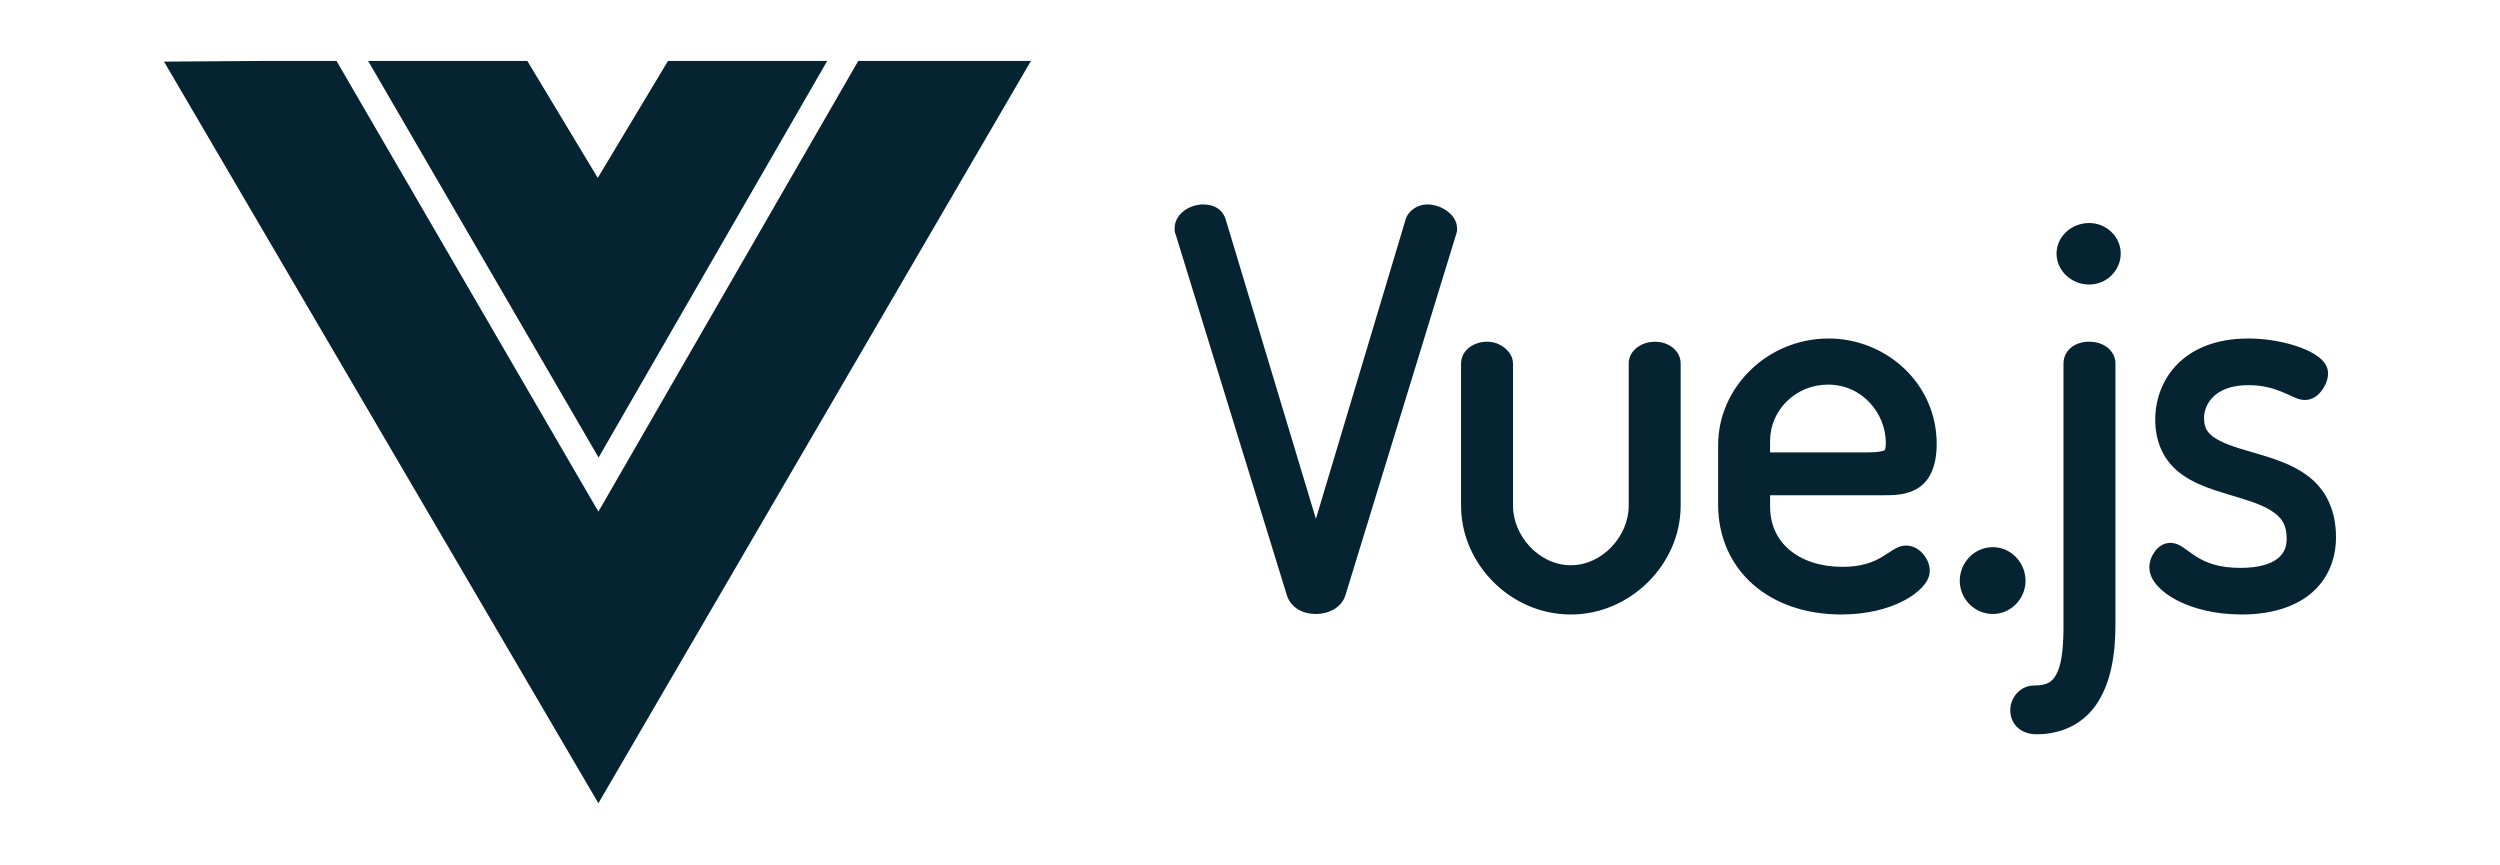
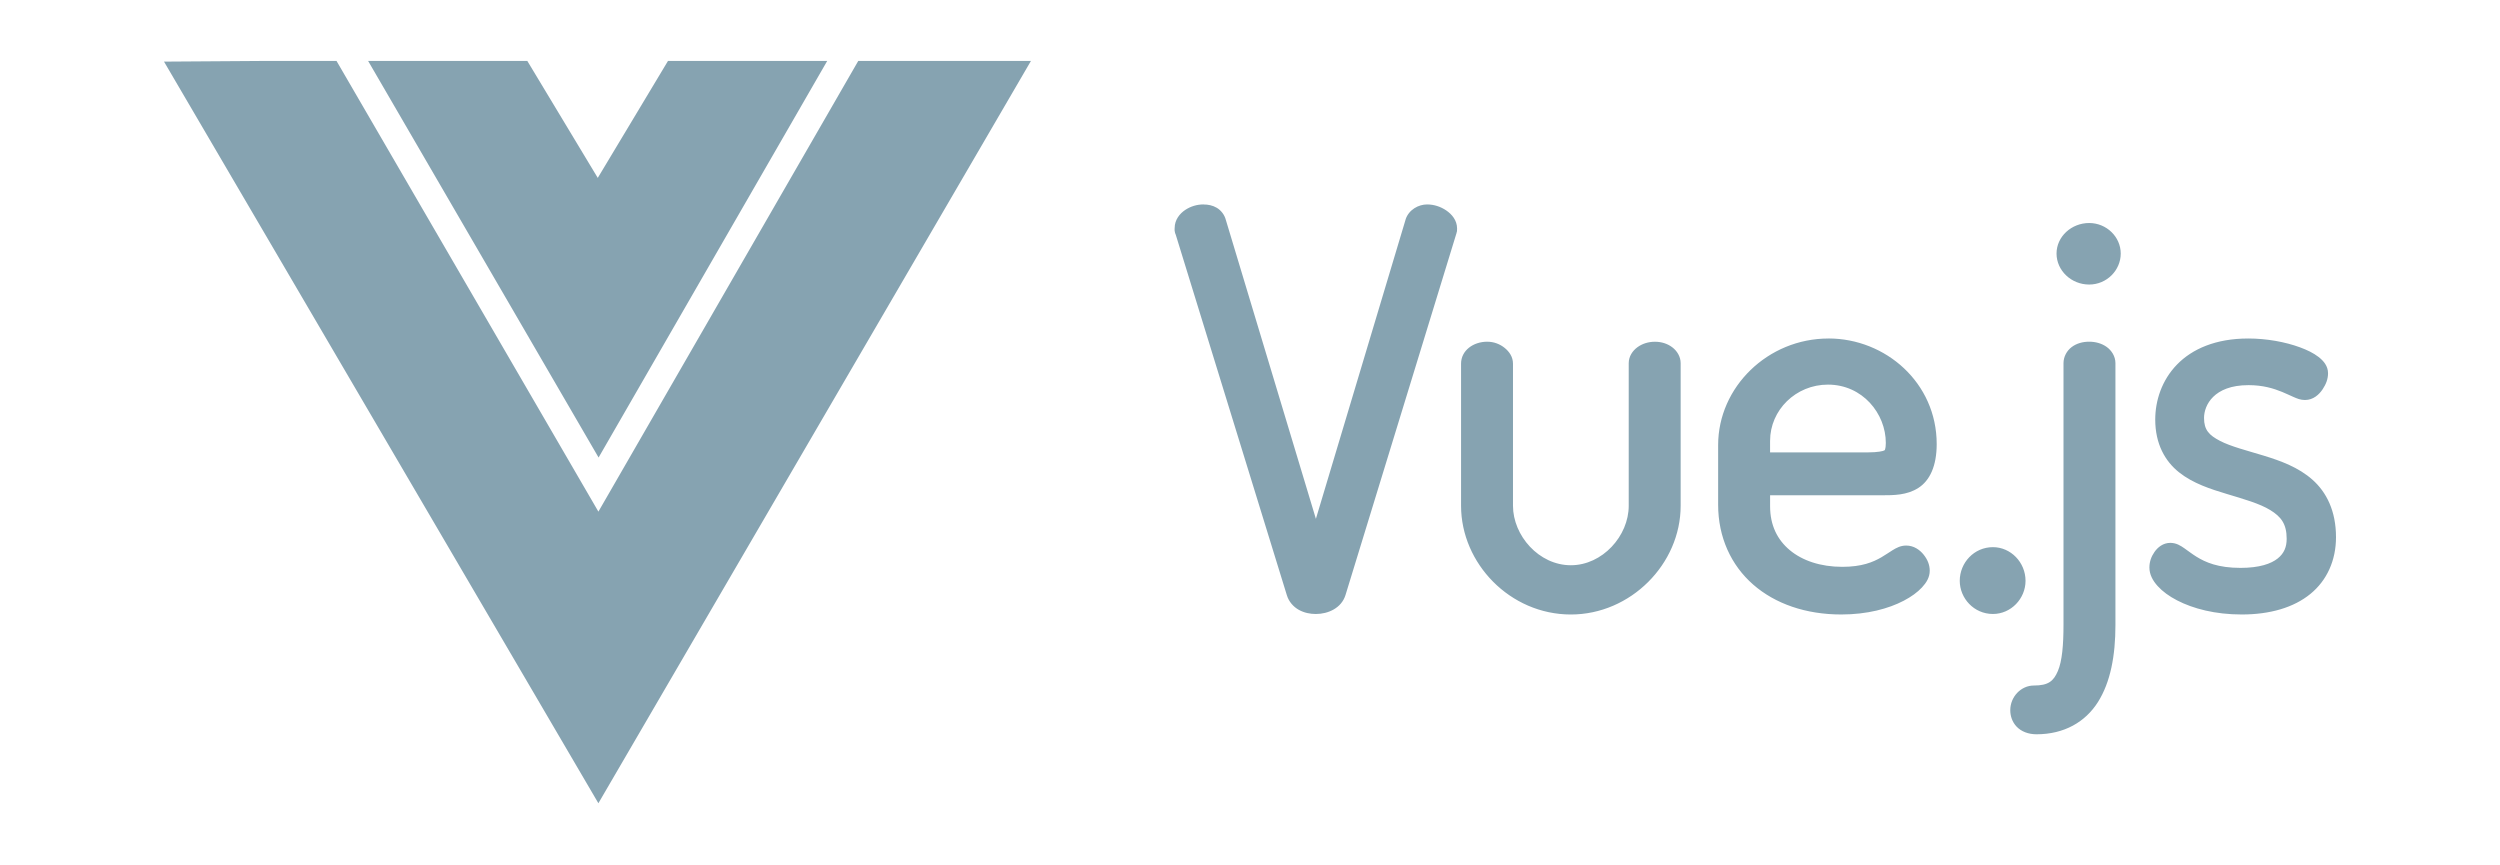
<svg xmlns="http://www.w3.org/2000/svg" version="1.1" id="svg9093" viewBox="0 0 162 56" height="15.804mm" width="45.72mm">
  <defs id="defs9095" />
  <g transform="translate(-7,-128.3622)" id="layer1">
-     <path id="path9751" d="m 24.235,132.31 -6.609,0.045 28.148,48.059 28.031,-48.104 -11.19,0 -16.84,29.207 -16.971,-29.207 -4.57,0 z m 6.617,0 14.935,25.701 14.816,-25.701 -10.318,0 -4.551,7.58 -4.566,-7.58 -10.316,0 z m 54.139,9.299 c -0.414,0 -0.827,0.118 -1.185,0.355 -0.358,0.237 -0.688,0.645 -0.688,1.17 0,0.069 -0.039,0.224 0.096,0.494 l -0.035,-0.086 7.205,23.377 c 0.129,0.439 0.438,0.773 0.785,0.965 0.347,0.192 0.729,0.266 1.1,0.266 0.787,0 1.653,-0.376 1.918,-1.223 l 7.197,-23.465 0,-0.086 c 0,0.118 0.035,0.051 0.035,-0.205 0,-0.533 -0.341,-0.927 -0.705,-1.174 -0.364,-0.246 -0.793,-0.387 -1.238,-0.387 -0.55,0 -1.181,0.333 -1.393,0.969 l 0,0.01 -5.813,19.395 -5.832,-19.359 c -0.086,-0.346 -0.319,-0.636 -0.59,-0.797 -0.271,-0.161 -0.569,-0.215 -0.854,-0.215 l 0,0 z m 57.389,1.205 c -1.147,0 -2.115,0.879 -2.115,1.979 0,1.099 0.953,2.008 2.115,2.008 1.14,0 2.045,-0.925 2.045,-2.008 0,-1.082 -0.921,-1.979 -2.045,-1.979 z m -16.895,7.484 c -3.921,0 -7.149,3.137 -7.149,6.908 l 0,3.863 c 0,2.112 0.841,3.924 2.27,5.174 1.428,1.25 3.421,1.939 5.707,1.939 1.688,0 3.065,-0.377 4.049,-0.891 0.492,-0.257 0.888,-0.546 1.18,-0.859 0.292,-0.314 0.506,-0.657 0.506,-1.086 0,-0.394 -0.151,-0.736 -0.397,-1.043 -0.245,-0.307 -0.632,-0.588 -1.131,-0.588 -0.36,0 -0.637,0.152 -0.877,0.299 -0.24,0.147 -0.464,0.309 -0.734,0.465 -0.542,0.312 -1.26,0.615 -2.527,0.615 -1.411,0 -2.588,-0.403 -3.398,-1.078 -0.811,-0.675 -1.281,-1.614 -1.281,-2.844 l 0,-0.715 7.232,0 c 0.771,0 1.629,-7e-4 2.371,-0.473 0.742,-0.474 1.193,-1.415 1.193,-2.848 0,-3.967 -3.312,-6.84 -7.014,-6.84 z m 27.188,0 c -2.084,0 -3.617,0.674 -4.602,1.688 -0.985,1.014 -1.41,2.334 -1.41,3.566 0,1.571 0.634,2.696 1.543,3.418 0.909,0.722 2.039,1.084 3.115,1.408 1.076,0.325 2.105,0.613 2.797,1.039 0.691,0.426 1.062,0.886 1.062,1.859 0,0.522 -0.157,0.938 -0.582,1.277 -0.425,0.34 -1.179,0.609 -2.408,0.609 -1.454,0 -2.266,-0.359 -2.857,-0.725 -0.296,-0.183 -0.534,-0.373 -0.779,-0.543 -0.245,-0.17 -0.524,-0.353 -0.914,-0.353 -0.469,0 -0.815,0.288 -1.025,0.588 -0.21,0.299 -0.33,0.64 -0.33,1.008 0,0.455 0.221,0.856 0.535,1.203 0.314,0.347 0.739,0.658 1.26,0.928 1.042,0.54 2.477,0.914 4.182,0.914 1.851,0 3.374,-0.452 4.451,-1.328 1.077,-0.876 1.664,-2.179 1.664,-3.682 0,-1.697 -0.616,-2.916 -1.525,-3.723 -0.909,-0.806 -2.057,-1.222 -3.148,-1.557 -1.092,-0.334 -2.143,-0.594 -2.846,-0.961 -0.703,-0.367 -1.033,-0.705 -1.033,-1.484 0,-0.421 0.167,-0.953 0.596,-1.371 0.429,-0.418 1.129,-0.756 2.291,-0.756 0.928,0 1.617,0.212 2.17,0.438 0.276,0.113 0.516,0.232 0.744,0.33 0.228,0.098 0.438,0.195 0.74,0.195 0.545,0 0.92,-0.359 1.143,-0.693 0.223,-0.334 0.352,-0.664 0.352,-1.041 0,-0.472 -0.294,-0.807 -0.619,-1.059 -0.325,-0.251 -0.735,-0.45 -1.207,-0.623 -0.945,-0.346 -2.148,-0.57 -3.357,-0.57 z m -49.297,0.207 c -0.912,0 -1.699,0.573 -1.699,1.424 l 0,9.209 c 0,3.736 3.176,7.045 7.115,7.045 3.873,0 7.115,-3.27 7.115,-7.045 l 0,-9.242 c 0,-0.426 -0.235,-0.795 -0.543,-1.029 -0.308,-0.234 -0.698,-0.359 -1.123,-0.359 -0.425,0 -0.818,0.124 -1.133,0.353 -0.315,0.229 -0.566,0.595 -0.566,1.035 l 0,9.242 c 0,1.958 -1.707,3.853 -3.75,3.853 -2.077,0 -3.75,-1.929 -3.75,-3.853 l 0,-9.209 c 0,-0.441 -0.242,-0.782 -0.541,-1.023 -0.299,-0.242 -0.689,-0.4 -1.125,-0.4 z m 39.004,0 c -0.426,0 -0.821,0.111 -1.135,0.348 -0.314,0.237 -0.529,0.628 -0.529,1.043 l 0,16.969 c 0,1.273 -0.087,2.342 -0.367,2.988 -0.28,0.647 -0.61,0.932 -1.553,0.932 -0.833,0 -1.529,0.729 -1.529,1.6 0,0.362 0.118,0.758 0.414,1.068 0.296,0.31 0.754,0.492 1.285,0.492 1.792,0 3.163,-0.795 3.981,-2.086 0.817,-1.291 1.135,-3.017 1.135,-4.994 l 0,-16.969 c 0,-0.442 -0.252,-0.828 -0.572,-1.055 -0.32,-0.227 -0.714,-0.336 -1.129,-0.336 z m -16.928,2.781 c 2.238,0 3.75,1.873 3.75,3.781 0,0.208 -0.023,0.344 -0.045,0.406 -0.021,0.062 -0.02,0.055 -0.051,0.076 -0.062,0.041 -0.407,0.129 -1.068,0.129 l -6.336,0 0,-0.748 c 0,-1.998 1.669,-3.644 3.75,-3.644 z m 10.691,10.533 c -1.223,0 -2.15,1.011 -2.15,2.182 0,1.124 0.914,2.148 2.15,2.148 1.171,0 2.113,-0.993 2.113,-2.148 0,-1.199 -0.958,-2.182 -2.113,-2.182 z" style="text-indent:0;text-decoration:none;text-decoration-line:none;text-decoration-style:solid;text-decoration-color:#000000;text-transform:none;block-progression:tb;white-space:normal;isolation:auto;mix-blend-mode:normal;solid-color:#000000;fill:#062331;fill-opacity:1;color-rendering:auto;image-rendering:auto;shape-rendering:auto" />
+     <path id="path9751" d="m 24.235,132.31 -6.609,0.045 28.148,48.059 28.031,-48.104 -11.19,0 -16.84,29.207 -16.971,-29.207 -4.57,0 z m 6.617,0 14.935,25.701 14.816,-25.701 -10.318,0 -4.551,7.58 -4.566,-7.58 -10.316,0 z m 54.139,9.299 c -0.414,0 -0.827,0.118 -1.185,0.355 -0.358,0.237 -0.688,0.645 -0.688,1.17 0,0.069 -0.039,0.224 0.096,0.494 l -0.035,-0.086 7.205,23.377 c 0.129,0.439 0.438,0.773 0.785,0.965 0.347,0.192 0.729,0.266 1.1,0.266 0.787,0 1.653,-0.376 1.918,-1.223 l 7.197,-23.465 0,-0.086 c 0,0.118 0.035,0.051 0.035,-0.205 0,-0.533 -0.341,-0.927 -0.705,-1.174 -0.364,-0.246 -0.793,-0.387 -1.238,-0.387 -0.55,0 -1.181,0.333 -1.393,0.969 l 0,0.01 -5.813,19.395 -5.832,-19.359 c -0.086,-0.346 -0.319,-0.636 -0.59,-0.797 -0.271,-0.161 -0.569,-0.215 -0.854,-0.215 l 0,0 z m 57.389,1.205 c -1.147,0 -2.115,0.879 -2.115,1.979 0,1.099 0.953,2.008 2.115,2.008 1.14,0 2.045,-0.925 2.045,-2.008 0,-1.082 -0.921,-1.979 -2.045,-1.979 z m -16.895,7.484 c -3.921,0 -7.149,3.137 -7.149,6.908 l 0,3.863 c 0,2.112 0.841,3.924 2.27,5.174 1.428,1.25 3.421,1.939 5.707,1.939 1.688,0 3.065,-0.377 4.049,-0.891 0.492,-0.257 0.888,-0.546 1.18,-0.859 0.292,-0.314 0.506,-0.657 0.506,-1.086 0,-0.394 -0.151,-0.736 -0.397,-1.043 -0.245,-0.307 -0.632,-0.588 -1.131,-0.588 -0.36,0 -0.637,0.152 -0.877,0.299 -0.24,0.147 -0.464,0.309 -0.734,0.465 -0.542,0.312 -1.26,0.615 -2.527,0.615 -1.411,0 -2.588,-0.403 -3.398,-1.078 -0.811,-0.675 -1.281,-1.614 -1.281,-2.844 l 0,-0.715 7.232,0 c 0.771,0 1.629,-7e-4 2.371,-0.473 0.742,-0.474 1.193,-1.415 1.193,-2.848 0,-3.967 -3.312,-6.84 -7.014,-6.84 z m 27.188,0 c -2.084,0 -3.617,0.674 -4.602,1.688 -0.985,1.014 -1.41,2.334 -1.41,3.566 0,1.571 0.634,2.696 1.543,3.418 0.909,0.722 2.039,1.084 3.115,1.408 1.076,0.325 2.105,0.613 2.797,1.039 0.691,0.426 1.062,0.886 1.062,1.859 0,0.522 -0.157,0.938 -0.582,1.277 -0.425,0.34 -1.179,0.609 -2.408,0.609 -1.454,0 -2.266,-0.359 -2.857,-0.725 -0.296,-0.183 -0.534,-0.373 -0.779,-0.543 -0.245,-0.17 -0.524,-0.353 -0.914,-0.353 -0.469,0 -0.815,0.288 -1.025,0.588 -0.21,0.299 -0.33,0.64 -0.33,1.008 0,0.455 0.221,0.856 0.535,1.203 0.314,0.347 0.739,0.658 1.26,0.928 1.042,0.54 2.477,0.914 4.182,0.914 1.851,0 3.374,-0.452 4.451,-1.328 1.077,-0.876 1.664,-2.179 1.664,-3.682 0,-1.697 -0.616,-2.916 -1.525,-3.723 -0.909,-0.806 -2.057,-1.222 -3.148,-1.557 -1.092,-0.334 -2.143,-0.594 -2.846,-0.961 -0.703,-0.367 -1.033,-0.705 -1.033,-1.484 0,-0.421 0.167,-0.953 0.596,-1.371 0.429,-0.418 1.129,-0.756 2.291,-0.756 0.928,0 1.617,0.212 2.17,0.438 0.276,0.113 0.516,0.232 0.744,0.33 0.228,0.098 0.438,0.195 0.74,0.195 0.545,0 0.92,-0.359 1.143,-0.693 0.223,-0.334 0.352,-0.664 0.352,-1.041 0,-0.472 -0.294,-0.807 -0.619,-1.059 -0.325,-0.251 -0.735,-0.45 -1.207,-0.623 -0.945,-0.346 -2.148,-0.57 -3.357,-0.57 z m -49.297,0.207 c -0.912,0 -1.699,0.573 -1.699,1.424 l 0,9.209 c 0,3.736 3.176,7.045 7.115,7.045 3.873,0 7.115,-3.27 7.115,-7.045 l 0,-9.242 c 0,-0.426 -0.235,-0.795 -0.543,-1.029 -0.308,-0.234 -0.698,-0.359 -1.123,-0.359 -0.425,0 -0.818,0.124 -1.133,0.353 -0.315,0.229 -0.566,0.595 -0.566,1.035 l 0,9.242 c 0,1.958 -1.707,3.853 -3.75,3.853 -2.077,0 -3.75,-1.929 -3.75,-3.853 l 0,-9.209 c 0,-0.441 -0.242,-0.782 -0.541,-1.023 -0.299,-0.242 -0.689,-0.4 -1.125,-0.4 z m 39.004,0 c -0.426,0 -0.821,0.111 -1.135,0.348 -0.314,0.237 -0.529,0.628 -0.529,1.043 l 0,16.969 c 0,1.273 -0.087,2.342 -0.367,2.988 -0.28,0.647 -0.61,0.932 -1.553,0.932 -0.833,0 -1.529,0.729 -1.529,1.6 0,0.362 0.118,0.758 0.414,1.068 0.296,0.31 0.754,0.492 1.285,0.492 1.792,0 3.163,-0.795 3.981,-2.086 0.817,-1.291 1.135,-3.017 1.135,-4.994 l 0,-16.969 c 0,-0.442 -0.252,-0.828 -0.572,-1.055 -0.32,-0.227 -0.714,-0.336 -1.129,-0.336 z m -16.928,2.781 c 2.238,0 3.75,1.873 3.75,3.781 0,0.208 -0.023,0.344 -0.045,0.406 -0.021,0.062 -0.02,0.055 -0.051,0.076 -0.062,0.041 -0.407,0.129 -1.068,0.129 l -6.336,0 0,-0.748 c 0,-1.998 1.669,-3.644 3.75,-3.644 z m 10.691,10.533 c -1.223,0 -2.15,1.011 -2.15,2.182 0,1.124 0.914,2.148 2.15,2.148 1.171,0 2.113,-0.993 2.113,-2.148 0,-1.199 -0.958,-2.182 -2.113,-2.182 z" style="text-indent:0;text-decoration:none;text-decoration-line:none;text-decoration-style:solid;text-decoration-color:#000000;text-transform:none;block-progression:tb;white-space:normal;isolation:auto;mix-blend-mode:normal;solid-color:#000000;fill:#86a3b1;fill-opacity:1;color-rendering:auto;image-rendering:auto;shape-rendering:auto" />
  </g>
</svg>
